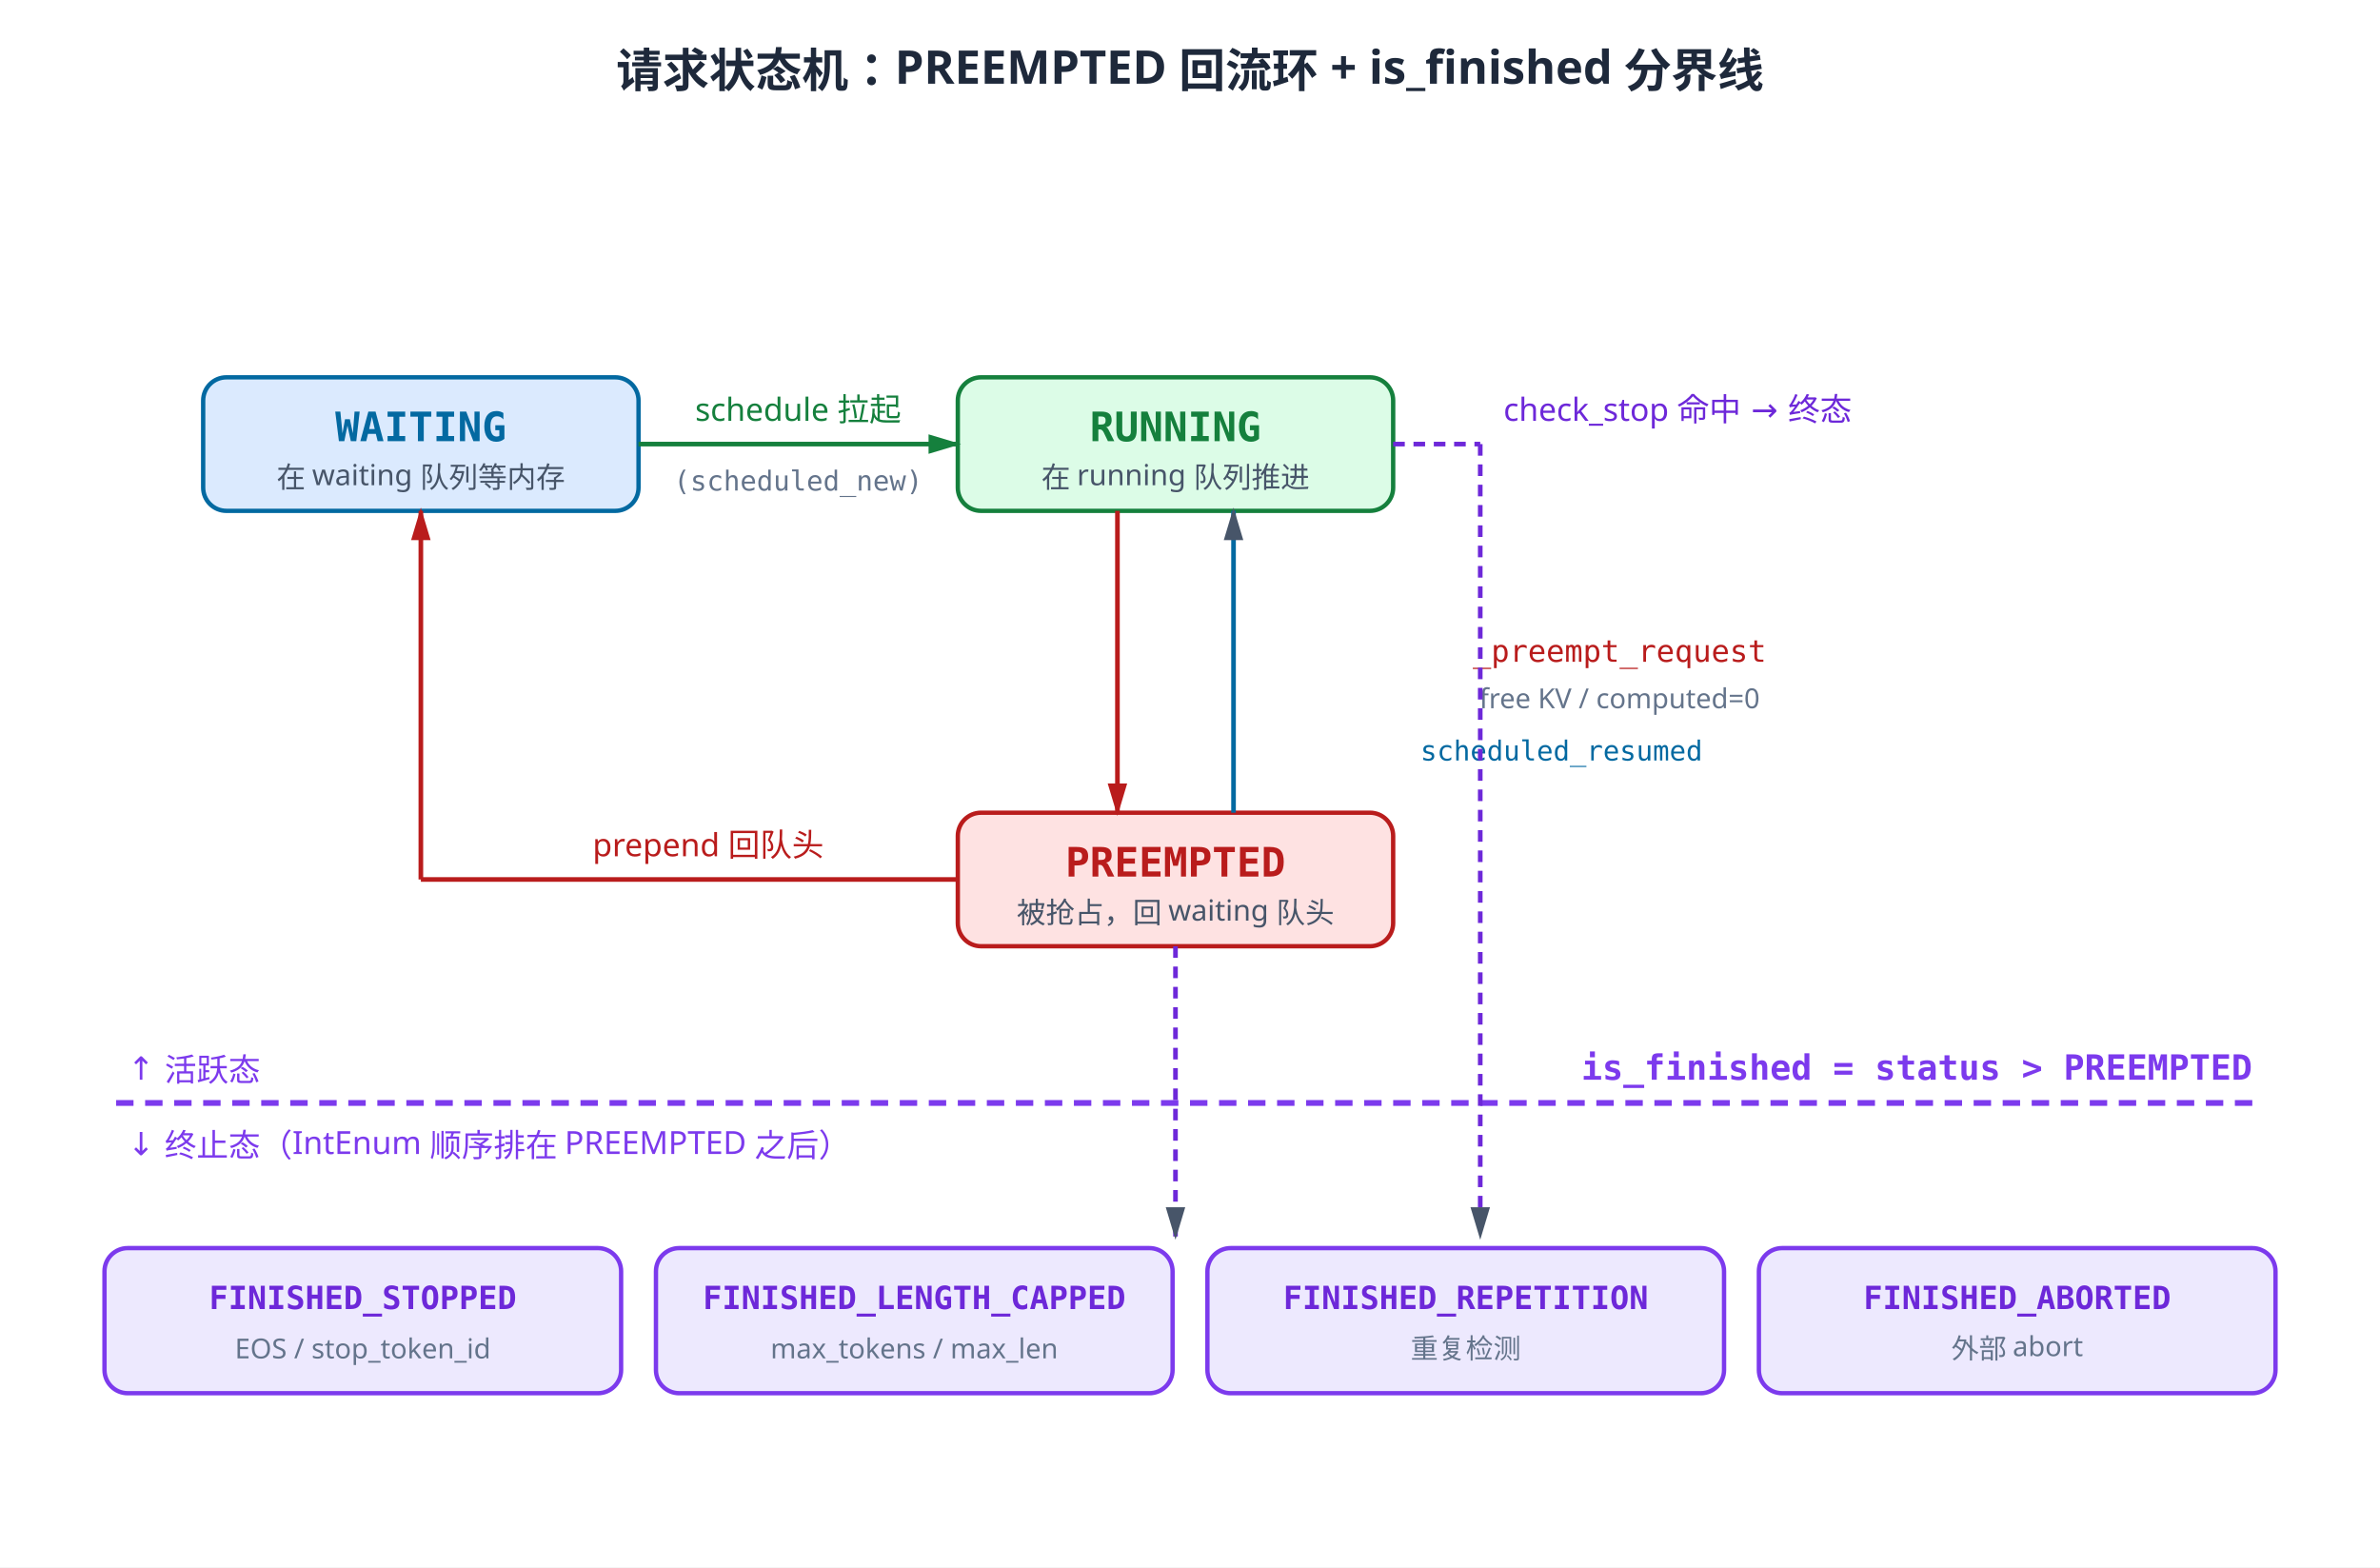
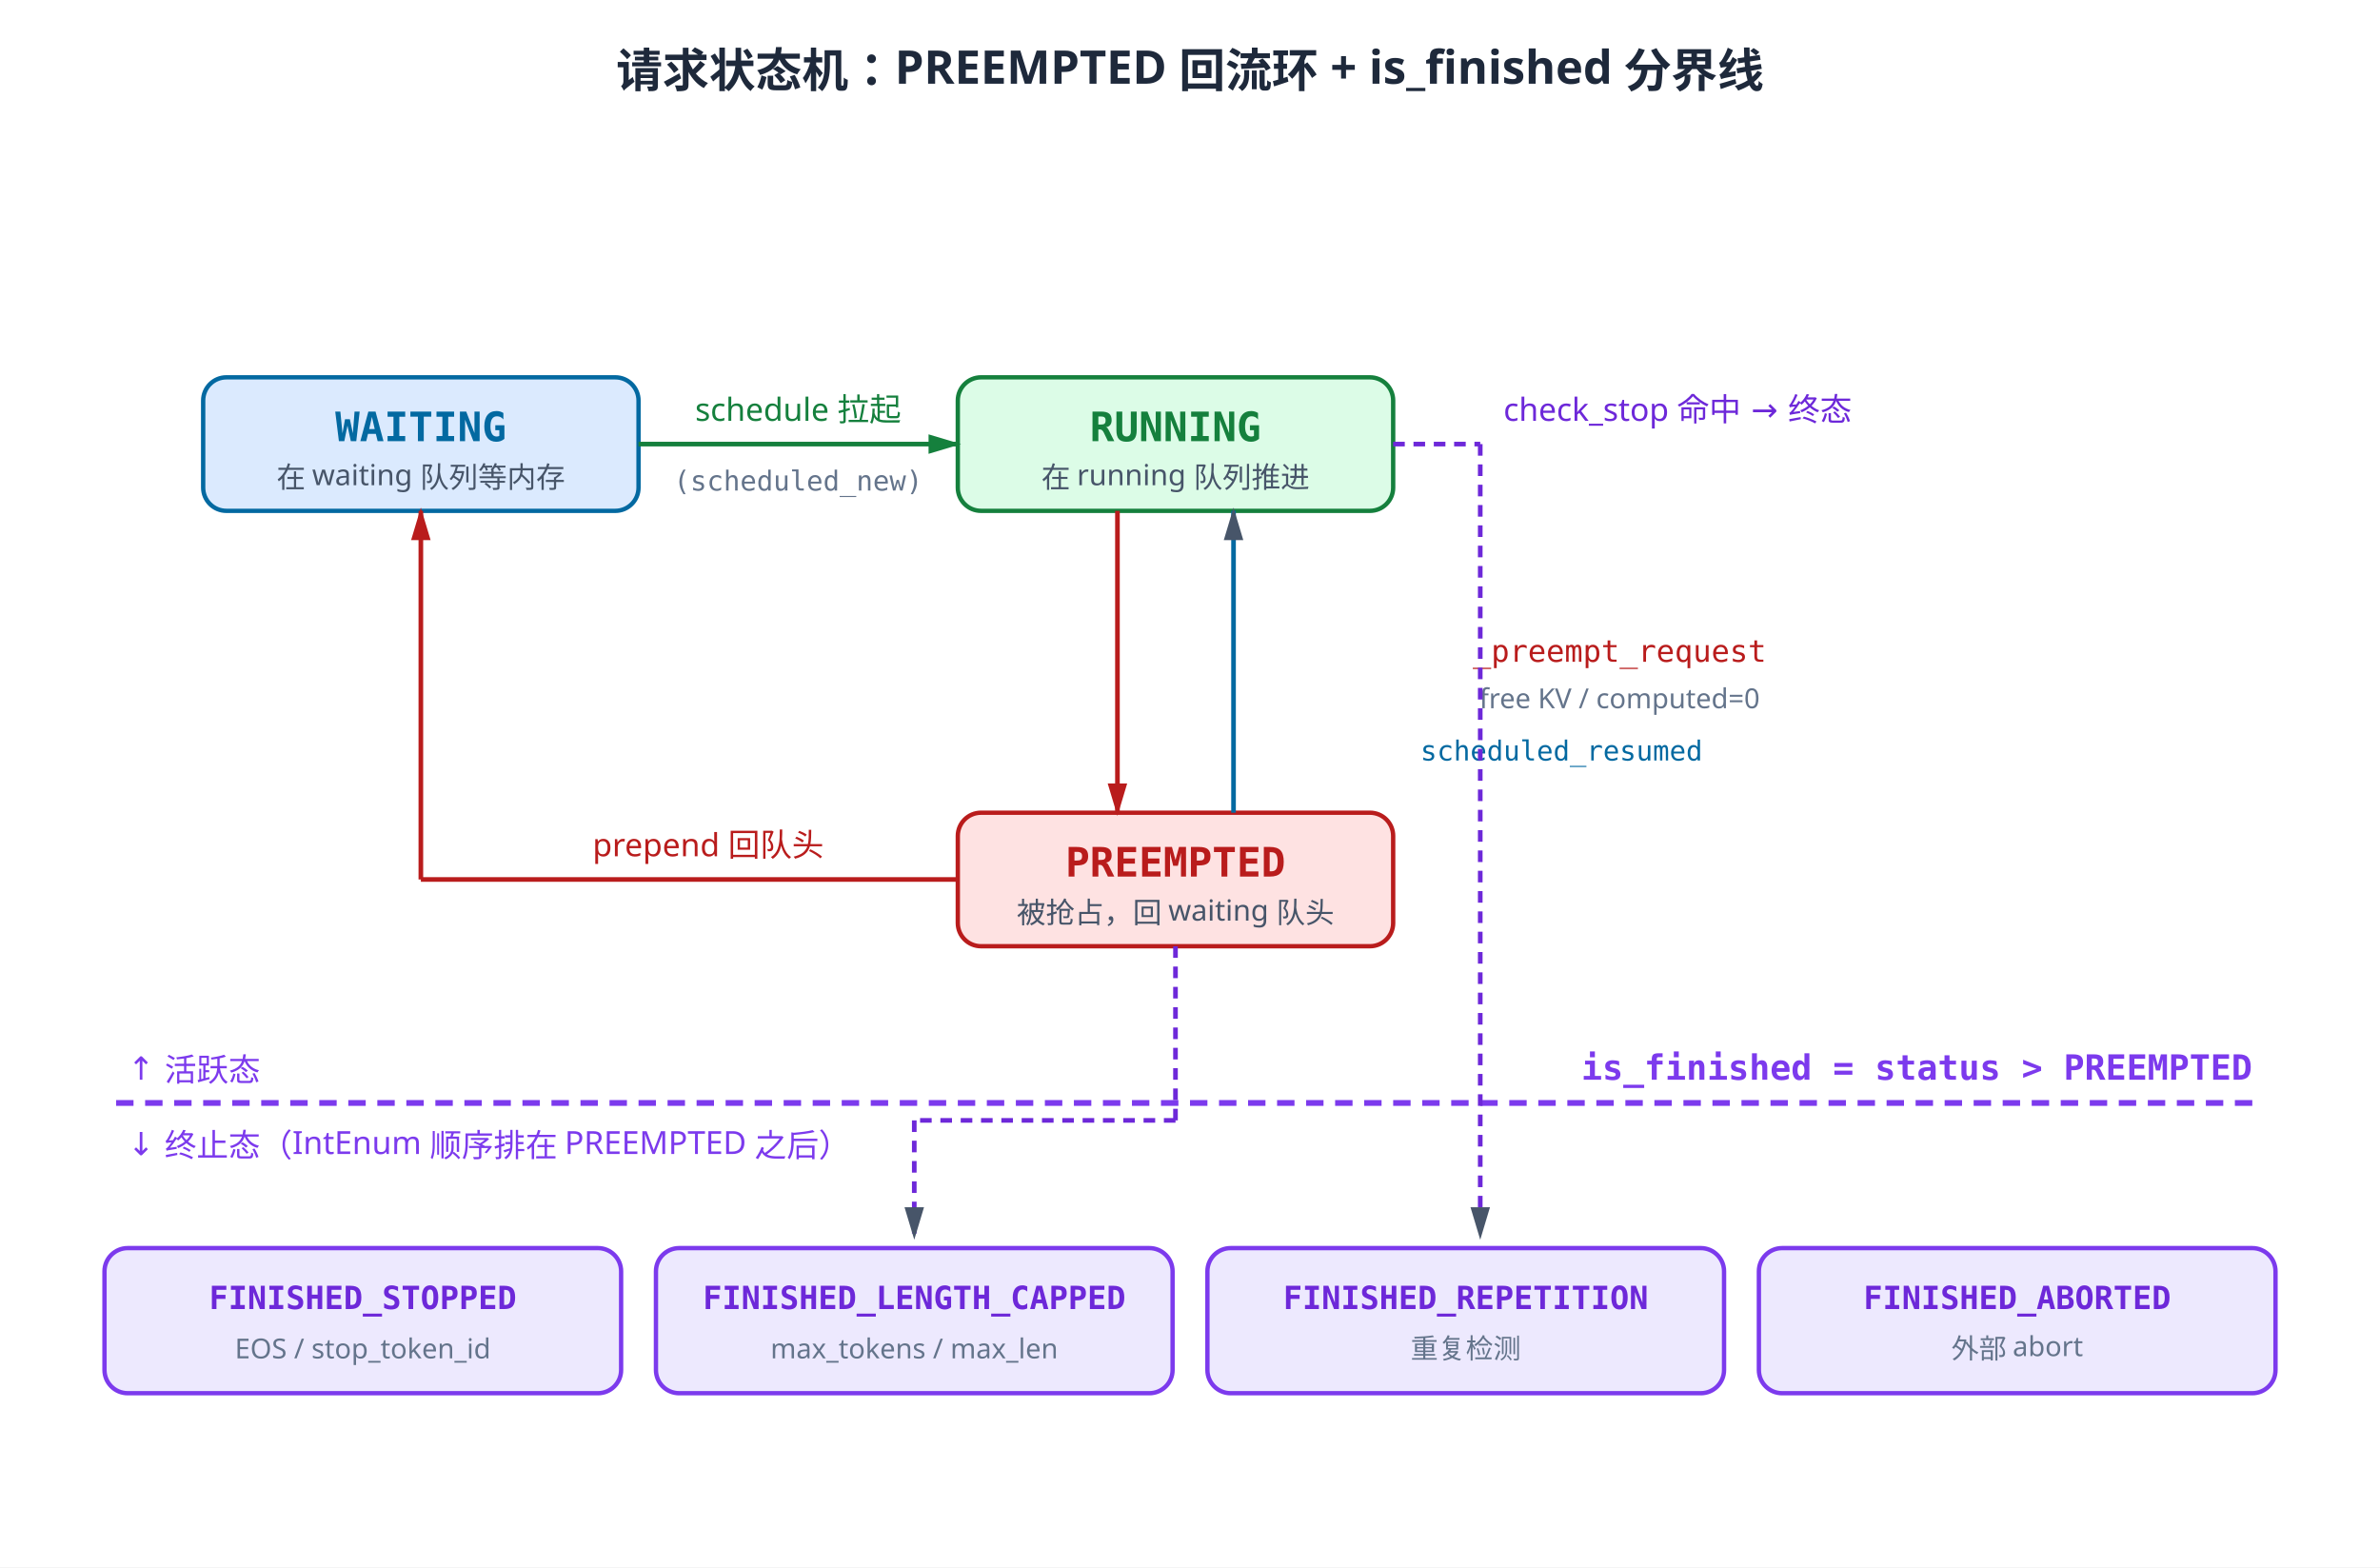
<svg xmlns="http://www.w3.org/2000/svg" viewBox="0 0 820 540">
  <defs>
    <marker id="a" viewBox="0 0 10 6" refX="9" refY="3" markerWidth="7" markerHeight="5" orient="auto">
      <path d="M0,0 L10,3 L0,6 Z" fill="#475569" />
    </marker>
    <marker id="ared" viewBox="0 0 10 6" refX="9" refY="3" markerWidth="7" markerHeight="5" orient="auto">
      <path d="M0,0 L10,3 L0,6 Z" fill="#b91c1c" />
    </marker>
    <marker id="agrn" viewBox="0 0 10 6" refX="9" refY="3" markerWidth="7" markerHeight="5" orient="auto">
      <path d="M0,0 L10,3 L0,6 Z" fill="#15803d" />
    </marker>
  </defs>
  <rect width="820" height="540" fill="white" />
  <text x="410.0" y="30" font-family="sans-serif" font-size="16" text-anchor="middle" fill="#1e293b" font-weight="bold">请求状态机：PREEMPTED 回流环 + is_finished 分界线</text>
  <rect x="70" y="130" width="150" height="46" rx="8" fill="#dbeafe" stroke="#0369a1" stroke-width="1.5" />
  <text x="145.0" y="152" font-family="monospace" font-size="14" text-anchor="middle" fill="#0369a1" font-weight="bold">WAITING</text>
  <text x="145.0" y="168" font-family="sans-serif" font-size="10" text-anchor="middle" fill="#475569" font-weight="normal">在 waiting 队列等内存</text>
  <rect x="330" y="130" width="150" height="46" rx="8" fill="#dcfce7" stroke="#15803d" stroke-width="1.5" />
  <text x="405.0" y="152" font-family="monospace" font-size="14" text-anchor="middle" fill="#15803d" font-weight="bold">RUNNING</text>
  <text x="405.0" y="168" font-family="sans-serif" font-size="10" text-anchor="middle" fill="#475569" font-weight="normal">在 running 队列推进</text>
  <rect x="330" y="280" width="150" height="46" rx="8" fill="#fee2e2" stroke="#b91c1c" stroke-width="1.5" />
  <text x="405.0" y="302" font-family="monospace" font-size="14" text-anchor="middle" fill="#b91c1c" font-weight="bold">PREEMPTED</text>
  <text x="405.0" y="318" font-family="sans-serif" font-size="10" text-anchor="middle" fill="#475569" font-weight="normal">被抢占，回 waiting 队头</text>
  <line x1="220" y1="153.0" x2="330" y2="153.0" stroke="#15803d" stroke-width="1.6" marker-end="url(#agrn)" />
  <text x="275.0" y="145.0" font-family="sans-serif" font-size="11" text-anchor="middle" fill="#15803d" font-weight="normal">schedule 拉起</text>
  <text x="275.0" y="169.0" font-family="monospace" font-size="9.5" text-anchor="middle" fill="#64748b" font-weight="normal">(scheduled_new)</text>
  <line x1="385.0" y1="176" x2="385.0" y2="280" stroke="#b91c1c" stroke-width="1.6" marker-end="url(#ared)" />
  <text x="558" y="228.0" font-family="monospace" font-size="10.5" text-anchor="middle" fill="#b91c1c" font-weight="normal">_preempt_request</text>
  <text x="558" y="244.0" font-family="sans-serif" font-size="9.5" text-anchor="middle" fill="#64748b" font-weight="normal">free KV / computed=0</text>
  <line x1="330" y1="303.0" x2="145.0" y2="303.0" stroke="#b91c1c" stroke-width="1.6" />
  <line x1="145.0" y1="303.0" x2="145.0" y2="176" stroke="#b91c1c" stroke-width="1.6" marker-end="url(#ared)" />
  <text x="244" y="295.0" font-family="sans-serif" font-size="11" text-anchor="middle" fill="#b91c1c" font-weight="normal">prepend 回队头</text>
  <line x1="425.0" y1="280" x2="425.0" y2="176" stroke="#0369a1" stroke-width="1.6" marker-end="url(#a)" />
  <text x="538" y="262.0" font-family="monospace" font-size="9.5" text-anchor="middle" fill="#0369a1" font-weight="normal">scheduled_resumed</text>
  <line x1="40" y1="380" x2="780" y2="380" stroke="#7c3aed" stroke-width="2" stroke-dasharray="6,4" />
  <text x="776" y="372" font-family="monospace" font-size="12" text-anchor="end" fill="#7c3aed" font-weight="bold">is_finished = status &gt; PREEMPTED</text>
  <text x="44" y="372" font-family="sans-serif" font-size="11" text-anchor="start" fill="#7c3aed" font-weight="normal">↑ 活跃态</text>
  <text x="44" y="398" font-family="sans-serif" font-size="11" text-anchor="start" fill="#7c3aed" font-weight="normal">↓ 终止态（IntEnum 顺序排在 PREEMPTED 之后）</text>
  <rect x="36.0" y="430" width="178" height="50" rx="8" fill="#ede9fe" stroke="#7c3aed" stroke-width="1.5" />
  <text x="125.0" y="451" font-family="monospace" font-size="11" text-anchor="middle" fill="#6d28d9" font-weight="bold">FINISHED_STOPPED</text>
  <text x="125.0" y="468" font-family="sans-serif" font-size="9.5" text-anchor="middle" fill="#64748b" font-weight="normal">EOS / stop_token_id</text>
  <rect x="226.0" y="430" width="178" height="50" rx="8" fill="#ede9fe" stroke="#7c3aed" stroke-width="1.5" />
  <text x="315.0" y="451" font-family="monospace" font-size="11" text-anchor="middle" fill="#6d28d9" font-weight="bold">FINISHED_LENGTH_CAPPED</text>
  <text x="315.0" y="468" font-family="sans-serif" font-size="9.5" text-anchor="middle" fill="#64748b" font-weight="normal">max_tokens / max_len</text>
  <rect x="416.0" y="430" width="178" height="50" rx="8" fill="#ede9fe" stroke="#7c3aed" stroke-width="1.5" />
  <text x="505.0" y="451" font-family="monospace" font-size="11" text-anchor="middle" fill="#6d28d9" font-weight="bold">FINISHED_REPETITION</text>
  <text x="505.0" y="468" font-family="sans-serif" font-size="9.5" text-anchor="middle" fill="#64748b" font-weight="normal">重复检测</text>
  <rect x="606.0" y="430" width="178" height="50" rx="8" fill="#ede9fe" stroke="#7c3aed" stroke-width="1.5" />
  <text x="695.0" y="451" font-family="monospace" font-size="11" text-anchor="middle" fill="#6d28d9" font-weight="bold">FINISHED_ABORTED</text>
  <text x="695.0" y="468" font-family="sans-serif" font-size="9.5" text-anchor="middle" fill="#64748b" font-weight="normal">外部 abort</text>
  <line x1="480" y1="153.0" x2="510" y2="153.0" stroke="#6d28d9" stroke-width="1.6" stroke-dasharray="4,3" />
  <line x1="510" y1="153.0" x2="510" y2="426" stroke="#6d28d9" stroke-width="1.6" stroke-dasharray="4,3" marker-end="url(#a)" />
  <text x="518" y="145.0" font-family="sans-serif" font-size="11" text-anchor="start" fill="#6d28d9" font-weight="normal">check_stop 命中 → 终态</text>
-   <line x1="405.0" y1="326" x2="405.0" y2="426" stroke="#6d28d9" stroke-width="1.6" stroke-dasharray="4,3" marker-end="url(#a)" />
+   <line x1="405.0" y1="326" x2="405.0" y2="386" stroke="#6d28d9" stroke-width="1.6" stroke-dasharray="4,3" />
+   <line x1="405.0" y1="386" x2="315.0" y2="386" stroke="#6d28d9" stroke-width="1.6" stroke-dasharray="4,3" />
+   <line x1="315.0" y1="386" x2="315.0" y2="426" stroke="#6d28d9" stroke-width="1.6" stroke-dasharray="4,3" marker-end="url(#a)" />
</svg>
